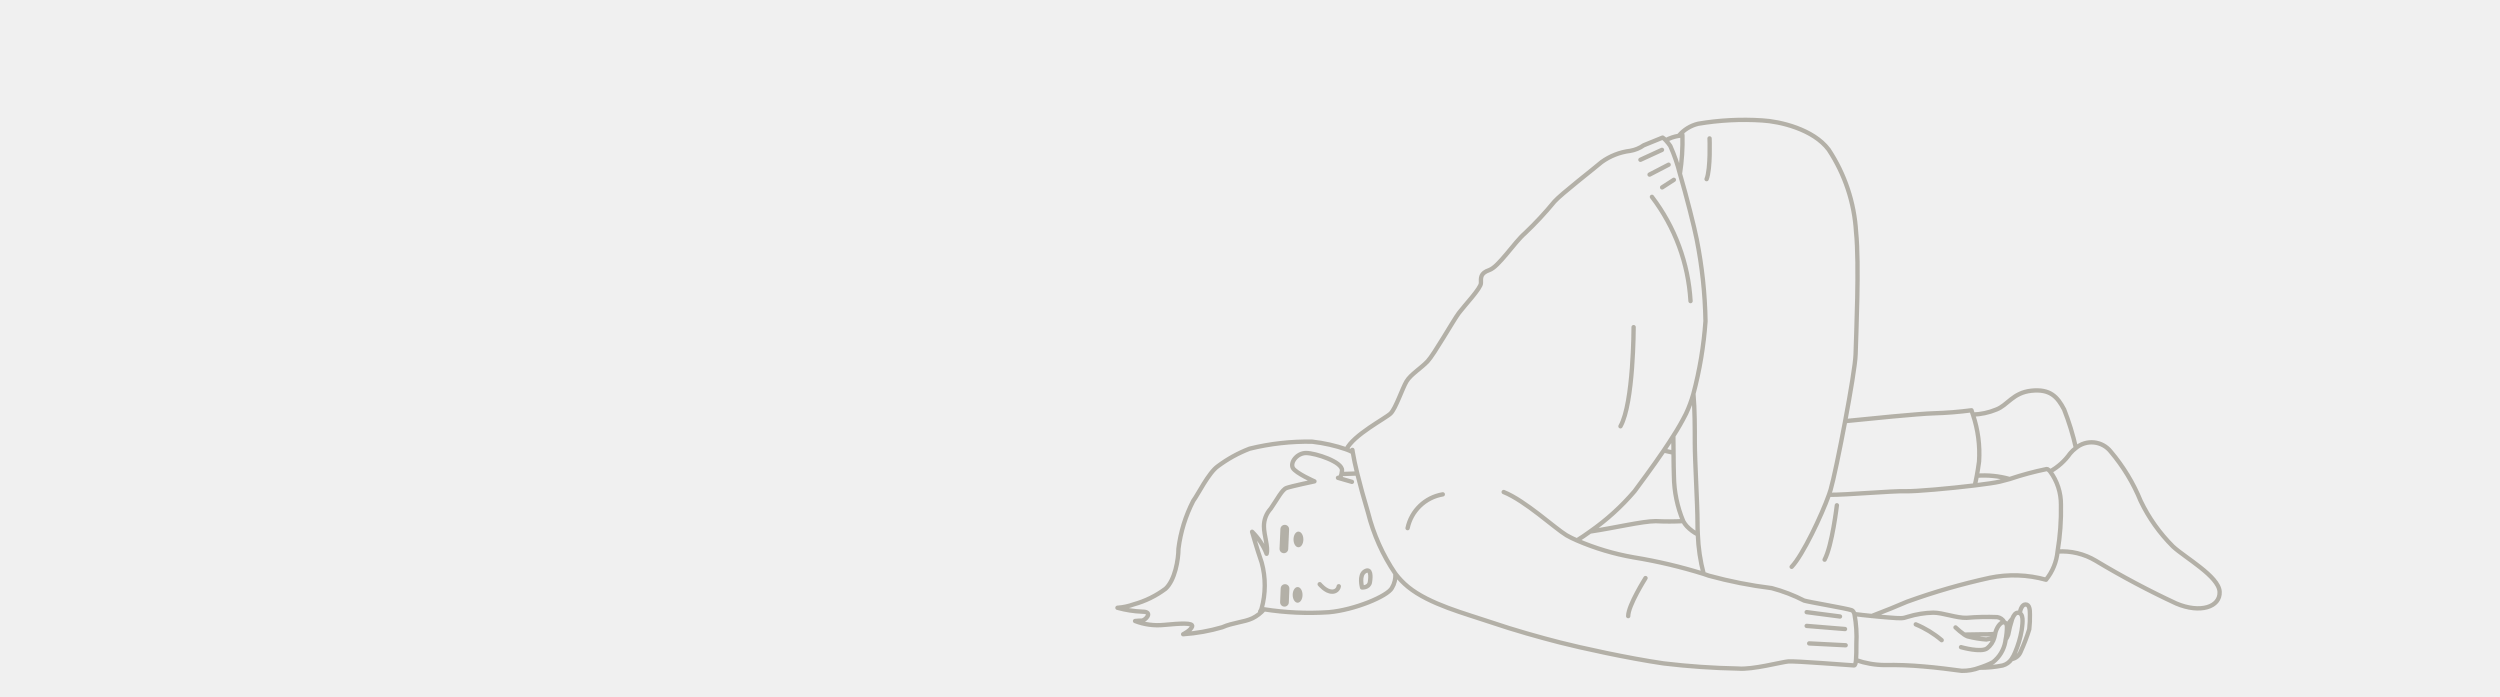
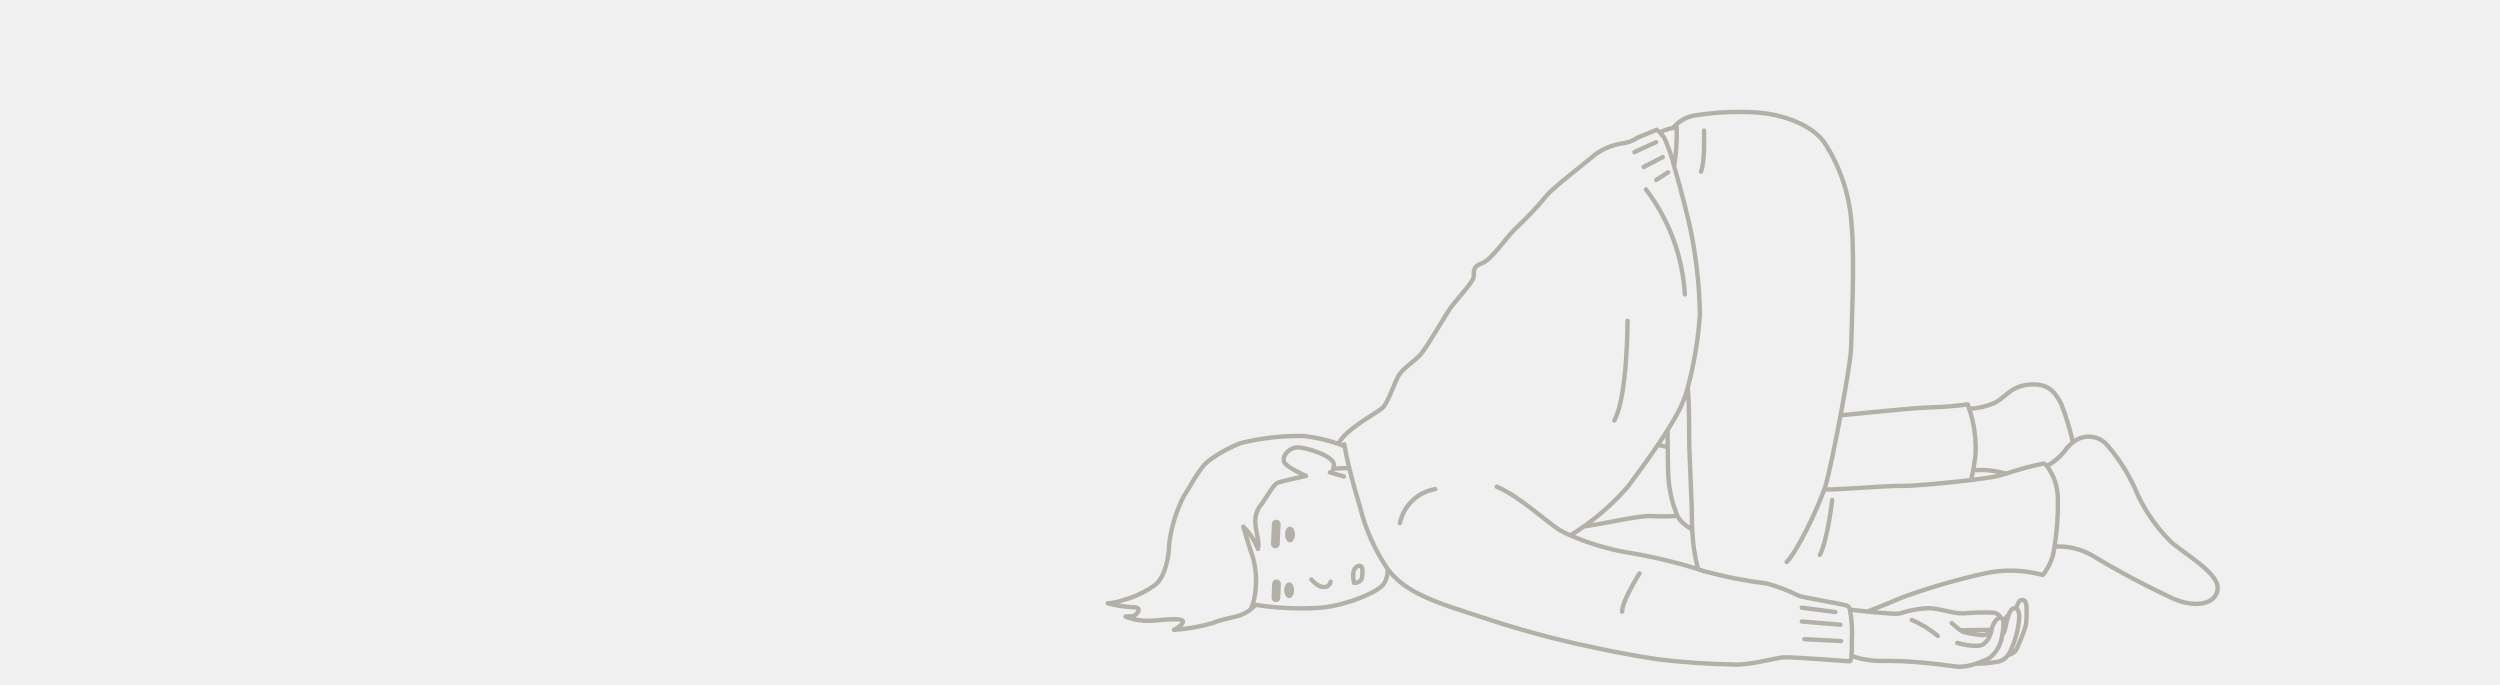
- <svg xmlns="http://www.w3.org/2000/svg" width="287" height="80" viewBox="0 0 287 80">
+ <svg xmlns="http://www.w3.org/2000/svg" width="285" height="78" viewBox="0 0 285 78">
  <defs>
    <clipPath id="a">
-       <rect width="287" height="80" transform="translate(11 8)" fill="#fff" stroke="#707070" stroke-width="1" />
+       <rect width="285" height="78" transform="translate(13 9)" fill="#fff" stroke="#707070" stroke-width="1" />
    </clipPath>
  </defs>
-   <g transform="translate(-11 -8)" clip-path="url(#a)">
+   <g transform="translate(-13 -9)" clip-path="url(#a)">
    <g transform="translate(139 21.5)">
      <path d="M57.586,292.3c.478-1.187.34-4.675.34-4.675M15.672,326.155l1.814-.063m53.648,9.894c.866-1.616,1.408-6.245,1.408-6.245M50.573,338.1s-1.987,3.128-1.987,4.363M47.7,320.674c1.509-2.684,1.509-11.381,1.509-11.381m24.342,36.52-4.185-.213m-.29-2.01,4.4.359m-4.4-1.939,3.824.5M52.482,293.25l1.344-.869M55.742,306.3a21.836,21.836,0,0,0-4.431-11.965m-.272-2.556,2.188-1.136m-3.235-.566,2.472-1.136m45.413,46.112a7.547,7.547,0,0,1,4.38,1.052,98.774,98.774,0,0,0,9.241,4.911c2.762,1.172,5.072.407,4.983-1.351s-3.987-3.921-5.346-5.184a18.865,18.865,0,0,1-3.715-5.227,21.165,21.165,0,0,0-3.443-5.679,2.807,2.807,0,0,0-3.992-.414,3.921,3.921,0,0,0-.673.64,6.929,6.929,0,0,1-2.292,2.058m-4.637.871a10.9,10.9,0,0,0-3.776-.381m11.378-3.189a29.865,29.865,0,0,0-1.352-4.408c-.77-1.486-1.631-2.388-3.76-2.162s-2.719,1.667-4.032,2.162a7.692,7.692,0,0,1-2.683.577m.208,8.135c.064-.244.147-.6.241-1.115.079-.424.165-.958.257-1.621a13.97,13.97,0,0,0-.706-5.4c-.1-.31-.163-.491-.163-.491a42.521,42.521,0,0,1-4.3.345c-1.728.043-7.551.628-10.207.9m3.047,22.375h0c1.466-.554,3.092-1.222,4.058-1.642a75.125,75.125,0,0,1,9.5-2.746,13.7,13.7,0,0,1,6.459.221,6.047,6.047,0,0,0,1.324-3.24,28.931,28.931,0,0,0,.389-5.384,6.312,6.312,0,0,0-1.245-3.809.991.991,0,0,0-.3-.257.3.3,0,0,0-.107-.015,35.523,35.523,0,0,0-4.231,1.143c-.419.119-.808.226-1.131.3-.513.12-1.593.277-2.886.435-2.869.348-6.792.7-7.933.666-1.479-.051-6.754.427-8.8.412m-4.281,8.265c1.265-1.309,3.456-5.938,4.281-8.265.074-.214.14-.409.191-.577.307-1.031,1.029-4.467,1.669-7.882.623-3.313,1.174-6.606,1.2-7.663.053-2.142.44-10.324.053-14.059a19.2,19.2,0,0,0-3.146-9.447c-1.766-2.363-5.631-3.242-7.62-3.351a31.763,31.763,0,0,0-7.358.379,4.18,4.18,0,0,0-2.238,1.39h0m.427-.046a3.708,3.708,0,0,0-.424.046h0a4.652,4.652,0,0,0-1.479.5m1.621,3.829a24.4,24.4,0,0,0,.285-4.378,2.021,2.021,0,0,0-.038-.224m1.3,29.888c.158,1.71.158,4.045.158,5.552,0,2.223.31,7.1.31,9.264,0,.4.01.848.036,1.326a20.613,20.613,0,0,0,.671,4.528M53.77,321.777c.008.628.015,1.3.02,1.931.01,1.149.023,2.193.046,2.714a13.812,13.812,0,0,0,1.065,5.14,2.793,2.793,0,0,0,.427.6,4.811,4.811,0,0,0,1.25.932m-2.787-9.386c-.361-.081-.75-.173-1.123-.249h0m2.236,8.1a31.063,31.063,0,0,1-3.151.005c-1.535,0-4.736.782-7.549,1.194h0m48.475,10.021a2.965,2.965,0,0,0-.607.882m.534,3.74a1.358,1.358,0,0,0,1.039-.856,21.593,21.593,0,0,0,.983-2.571,12.56,12.56,0,0,0,.076-1.718c0-.518-.038-1.128-.5-1.128-.379,0-.584.516-.668,1m-4.6,6.266a13.571,13.571,0,0,0,2.637-.259A1.8,1.8,0,0,0,92.6,347.4a4.333,4.333,0,0,0,.407-.775,11.262,11.262,0,0,0,.744-2.5c.046-.432.32-1.748-.224-2.007a.508.508,0,0,0-.173-.043c-.3-.02-.516.29-.681.7a13.8,13.8,0,0,0-.46,1.819,2.406,2.406,0,0,1-.307.6m-4.744-.607c.49-.013,1.316-.03,1.819-.03.531,0,1.283,0,1.733-.041m-4.551-.75a9.246,9.246,0,0,0,1,.821,1.851,1.851,0,0,0,.389.208,12.131,12.131,0,0,0,2.145.353,4.277,4.277,0,0,0,.925-.231m1.141-1.751a1.089,1.089,0,0,0-.8-.584,28.272,28.272,0,0,0-3.532.079c-1.113.04-2.742-.592-3.814-.592a10.785,10.785,0,0,0-2.937.475c-.595.2-.714.2-2.223.079-.562-.046-1.243-.1-1.918-.173h0c-.714-.069-1.42-.147-1.974-.221m10.009,3a11.3,11.3,0,0,0-2.975-1.817m-6.858,4.1a10.2,10.2,0,0,0,3.27.572,41.133,41.133,0,0,1,4.487.163c1.408.107,3.468.379,4.381.5a5.5,5.5,0,0,0,2.05-.361,9.8,9.8,0,0,0,1.522-.625A3.853,3.853,0,0,0,91.88,345.4c.005-.061.015-.125.025-.193a7.322,7.322,0,0,0,.16-1.54c-.02-.244-.1-.427-.267-.48l-.038-.008c-.5-.1-.955.811-1.034,1.273,0,.025-.008.051-.013.077a3.6,3.6,0,0,1-.094.4,2.4,2.4,0,0,1-.805,1.22c-.673.554-3.019-.119-3.019-.119M16.968,323.652a5.992,5.992,0,0,0-.727-.323,18.414,18.414,0,0,0-3.938-.889,27.81,27.81,0,0,0-7.183.806,15.276,15.276,0,0,0-3.636,2.007c-1.077.76-2.289,3.263-2.828,3.977a16.467,16.467,0,0,0-1.7,5.493c0,1.25-.4,3.615-1.481,4.6a10.947,10.947,0,0,1-3.636,1.786,6.974,6.974,0,0,1-1.885.4,12.566,12.566,0,0,0,2.871.447c1.3,0,.315,1.026-.089,1.026a6.8,6.8,0,0,0-.762.046,7.211,7.211,0,0,0,3.321.448c1.931-.181,3.367-.269,3.232.177s-1.031.892-1.031.892a21.092,21.092,0,0,0,4.487-.8c1.212-.536,2.515-.582,3.458-1.026a4.259,4.259,0,0,0,1.339-1.029m35.92-7.915c.5-.307,1-.65,1.5-1.011h0a27.07,27.07,0,0,0,5.112-4.632c.661-.9,2.03-2.726,3.351-4.67h0c.376-.557.75-1.123,1.1-1.682a28.059,28.059,0,0,0,1.461-2.551,14.6,14.6,0,0,0,.844-2.274,44.6,44.6,0,0,0,1.392-8.349,52.588,52.588,0,0,0-1.011-9.406c-.269-1.385-1.161-4.894-1.931-7.531a18.9,18.9,0,0,0-1.1-3.179,5.41,5.41,0,0,0-.523-.651,1.589,1.589,0,0,0-.361-.307s-1.784.719-2.16.879a3.763,3.763,0,0,1-1.558.643,7.086,7.086,0,0,0-3.275,1.281c-.808.7-4.673,3.69-5.425,4.543a39.769,39.769,0,0,1-3.384,3.636c-1.237,1.067-3.008,3.847-4.083,4.22s-.968.91-.968,1.5-1.88,2.566-2.523,3.42-2.848,4.756-3.6,5.557-1.934,1.5-2.416,2.3-1.235,3.1-1.827,3.687c-.562.559-4.286,2.462-5.082,4.139M27.3,328.488a4.972,4.972,0,0,0-4.04,3.877m-6.337-8.982c.013.086.025.175.043.269.107.666.282,1.494.516,2.439.32,1.306.744,2.838,1.235,4.487a22.007,22.007,0,0,0,3.133,7.005v0a8.956,8.956,0,0,0,1.464,1.527c2.467,2.008,6.581,3.062,9.409,4.025s5.732,1.768,8.039,2.36,7.8,1.806,11.889,2.4a85.435,85.435,0,0,0,8.563.592c1.639.147,4.914-.74,5.735-.816s7.3.455,7.567.455c.119,0,.185-.229.221-.605.043-.454.043-1.125.043-1.877a14.6,14.6,0,0,0-.219-3.407c-.074-.237-.175-.4-.313-.447-.584-.211-4.988-.951-5.465-1.108a18.8,18.8,0,0,0-3.715-1.428,50.907,50.907,0,0,1-7.219-1.426c-.175-.066-.379-.134-.6-.208a58.837,58.837,0,0,0-8.044-1.9,28.854,28.854,0,0,1-6.51-1.946,11.264,11.264,0,0,1-1.187-.587c-1.326-.793-4.723-3.961-7.216-4.965m-17.423-1.169-1.578-.457-.02-.005.005,0a.079.079,0,0,0,.015,0c.066.015.267.02.381-.44a2.584,2.584,0,0,0,.061-.4c.084-1-3.074-2.01-4.126-2.01s-1.857,1.092-1.517,1.717c.333.6,2.477,1.537,2.477,1.537s-2.7.569-3.212.762-1.062,1.3-1.8,2.363a2.958,2.958,0,0,0-.785,2.053c0,1,.526,2.4.307,3.138a7.209,7.209,0,0,0-1.667-2.528s.526,1.875,1.1,3.531a9.963,9.963,0,0,1-.02,5.321,1.432,1.432,0,0,1-.152.3m15.52-4.353a2.808,2.808,0,0,1-.4,1.657c-.508.948-4.317,2.525-7.236,2.779a33.577,33.577,0,0,1-7.445-.335c-.1-.018-.2-.033-.287-.051" transform="translate(10.331 -285.236)" fill="none" stroke="#b3b0a7" stroke-linecap="round" stroke-linejoin="round" stroke-width="0.5" />
      <path d="M60.9,473.029l.1-2.257m.032,6.812-.065,1.58" transform="translate(-41.51 -423.522)" fill="none" stroke="#b3b0a7" stroke-linecap="round" stroke-linejoin="round" stroke-width="1" />
      <path d="M70.152,472.394c0,.5-.253.9-.566.9s-.565-.4-.565-.9.253-.9.565-.9.566.4.566.9Z" transform="translate(-48.525 -423.966)" fill="#b3b0a7" stroke="rgba(0,0,0,0)" stroke-width="1" />
      <path d="M69.774,497.644c0,.5-.253.9-.565.9s-.566-.4-.566-.9.253-.9.566-.9.565.4.565.9Z" transform="translate(-48.243 -442.852)" fill="#b3b0a7" stroke="rgba(0,0,0,0)" stroke-width="1" />
      <path d="M81.373,490.894s.685.852,1.4.852a.73.73,0,0,0,.788-.614m2.675.135s-.392-1.417.325-1.845.682.607.574,1.249-.9.6-.9.6Z" transform="translate(-57.871 -437.329)" fill="none" stroke="#b3b0a7" stroke-linecap="round" stroke-linejoin="round" stroke-width="0.5" />
    </g>
  </g>
</svg>
